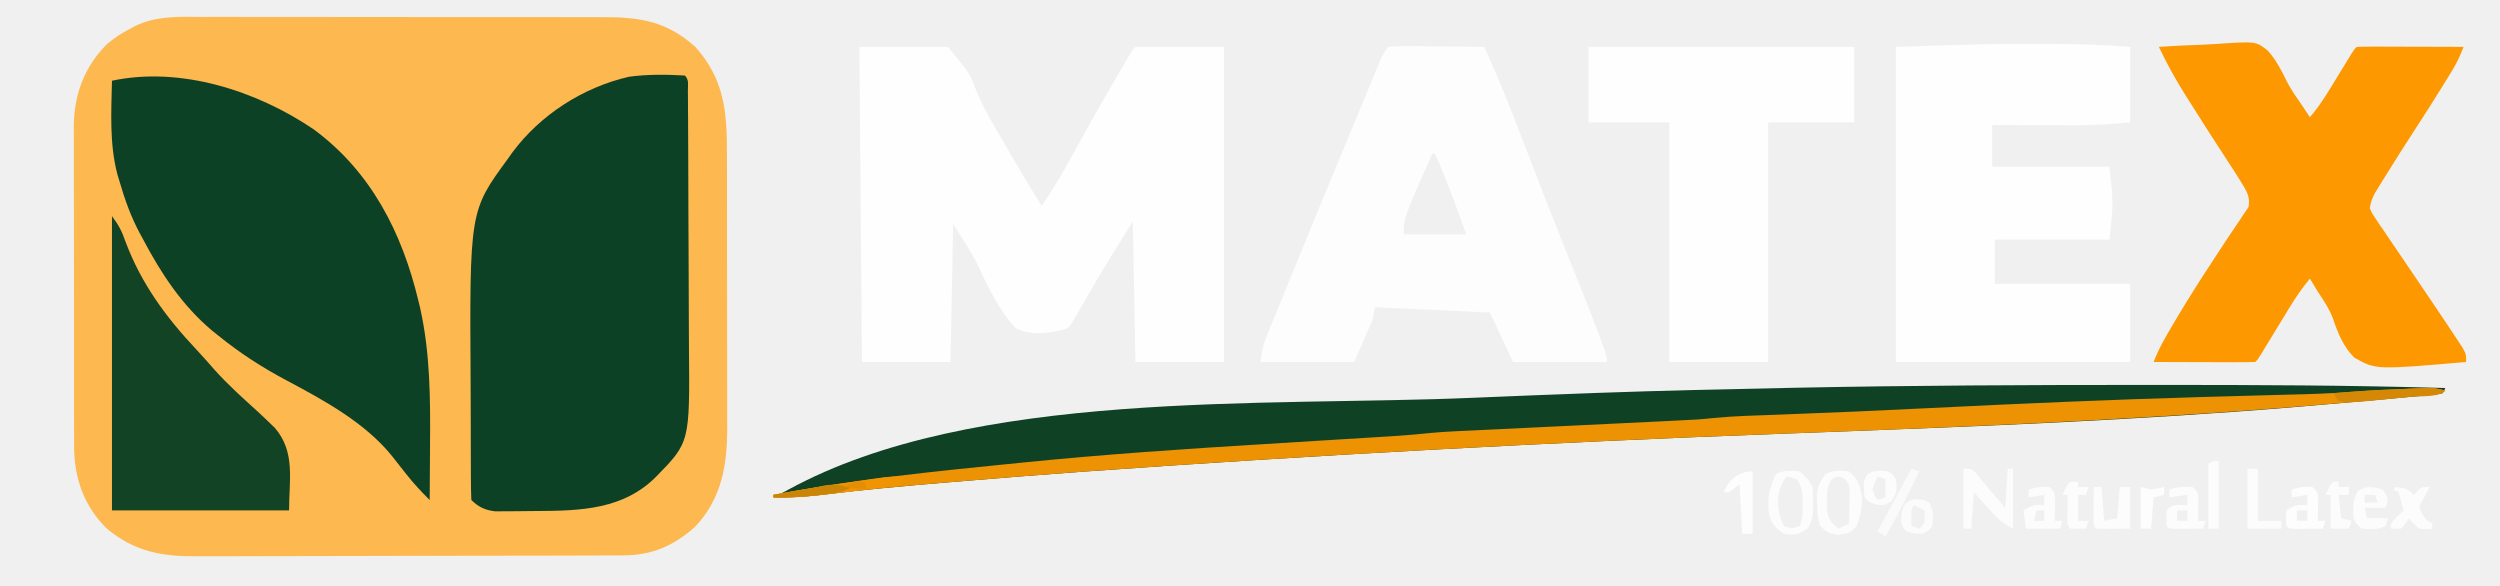
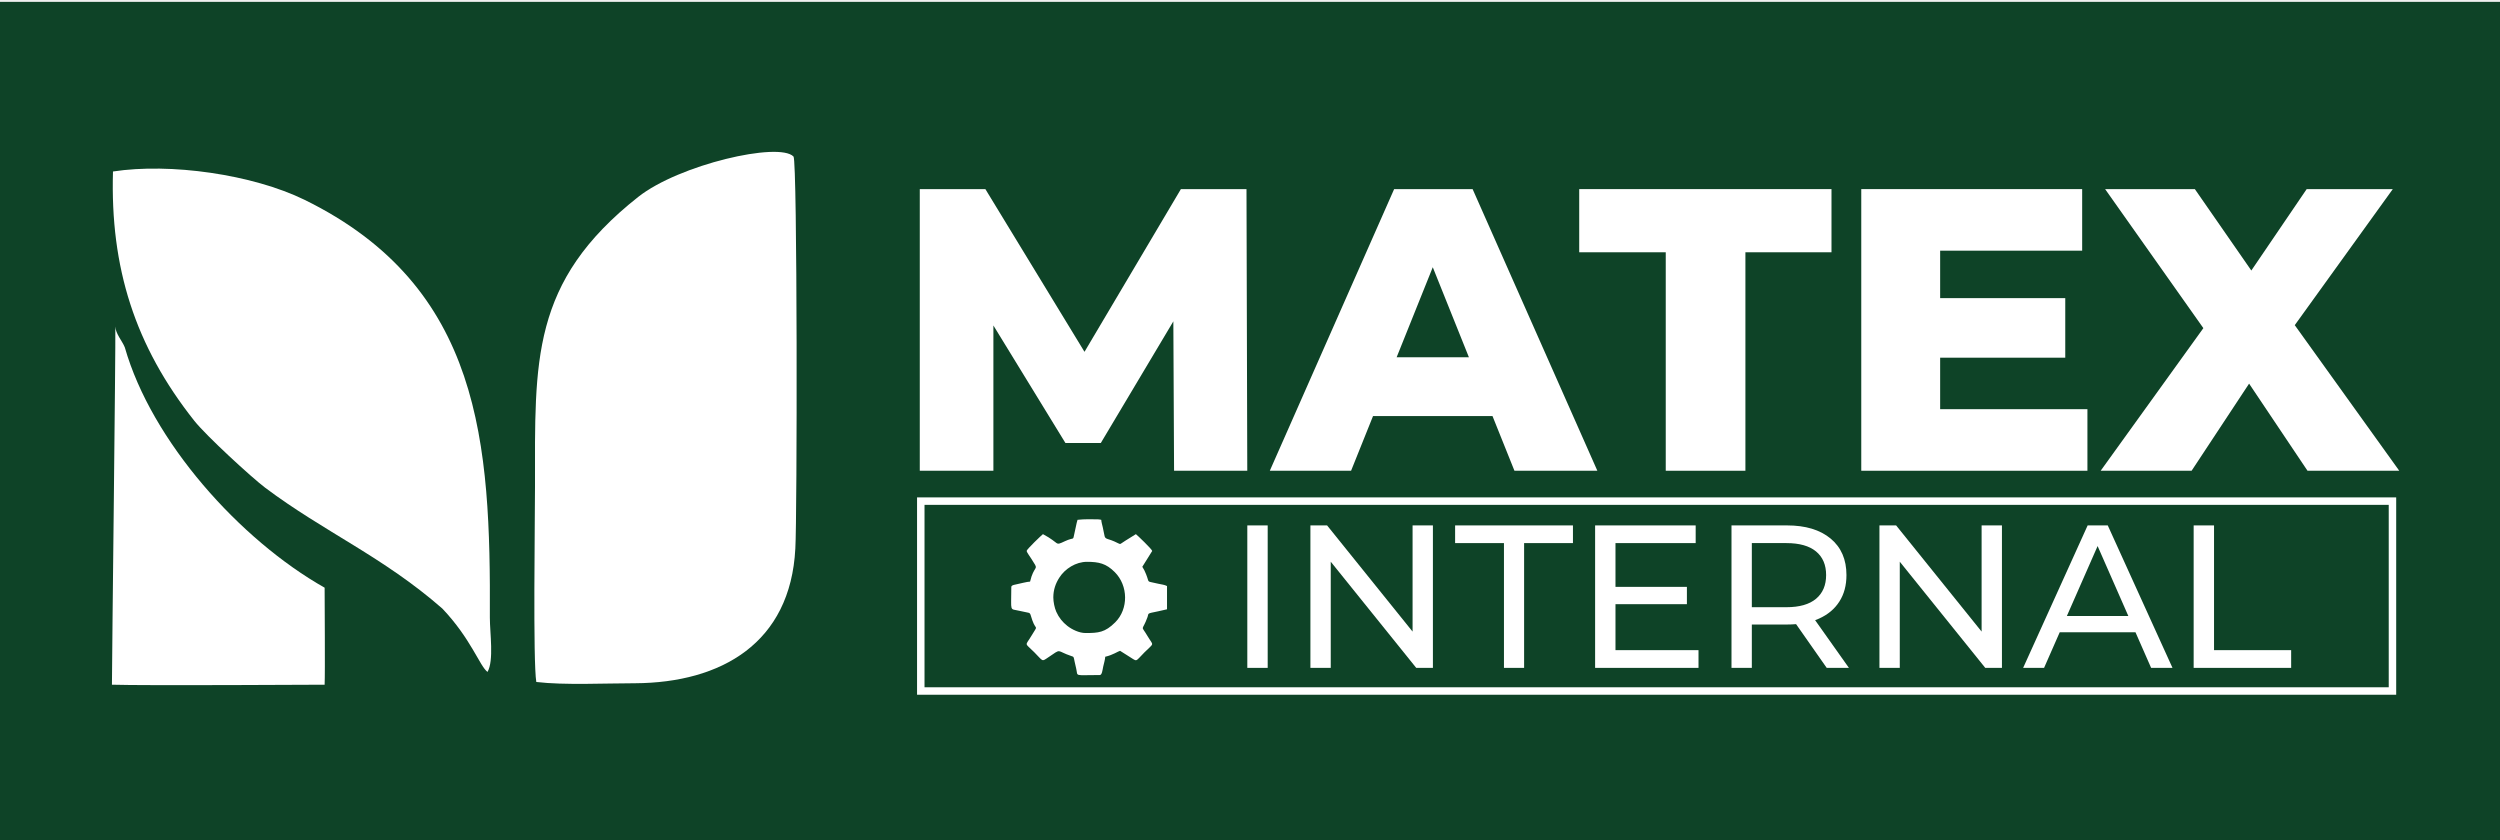
- <svg xmlns="http://www.w3.org/2000/svg" version="1.1" width="960" height="225">
-   <path d="M78.16,6.5c1.83-.01,3.66-.01,5.49-.02c4.94-.01,9.88,0,14.83,.02c5.18,.01,10.37,0,15.56,0c8.7,0,17.41,.01,26.12,.03c10.05,.03,20.1,.03,30.15,.02c9.69-.01,19.38,0,29.07,.01c4.11,.01,8.23,.01,12.34,0c4.85,0,9.7,.01,14.55,.03c1.77,0,3.55,0,5.32,0C245.8,6.55,255.99,8.16,267,18c11.01,12.31,12.15,24.57,12.15,40.47c0,1.23,0,2.46,.01,3.73c0,3.35,.01,6.71,.01,10.06c0,2.11,0,4.21,0,6.31c.01,7.35,.02,14.71,.02,22.06c-.01,6.83,.01,13.65,.02,20.48c.01,5.88,.02,11.77,.02,17.65c0,3.5,0,7.01,.01,10.51c.01,3.92,.01,7.83,0,11.74c.01,1.15,.01,2.29,.02,3.46c-.06,14.32-2.14,26.84-12.17,37.64c-8.25,7.46-16.81,11.2-27.95,11.16c-.76,.01-1.52,.01-2.31,.02c-2.53,.01-5.07,.02-7.6,.02c-1.82,0-3.65,.01-5.47,.02c-4.95,.02-9.89,.03-14.84,.04c-3.09,0-6.18,.01-9.27,.01c-10.81,.03-21.61,.04-32.41,.05c-10.05,0-20.1,.03-30.15,.07c-8.65,.04-17.29,.05-25.94,.05c-5.15,0-10.31,.01-15.46,.04c-4.86,.03-9.71,.03-14.56,.01c-1.78,0-3.55,.01-5.32,.02c-13.43,.12-24.17-1.74-34.85-10.68c-8.7-8.6-12.39-19.15-12.51-31.19c0-1.29,.01-2.58,.02-3.91c-.01-1.4-.02-2.8-.03-4.21c-.02-3.77-.02-7.55-.01-11.33c0-3.16,0-6.33-.01-9.49c-.02-7.48-.01-14.95,0-22.43c.02-7.68,0-15.36-.03-23.05c-.02-6.62-.03-13.24-.02-19.87c0-3.94,0-7.88-.02-11.83c-.02-3.71-.01-7.42,.01-11.13c.01-2-.01-3.99-.03-5.98C28.46,36.31,32.32,25.78,41,17c2.84-2.37,5.71-4.31,9-6c.6-.33,1.2-.66,1.81-.99C60.29,5.95,69,6.44,78.16,6.5Z" fill="#FDB84F" />
-   <path d="M330,18c11.33,0,22.67,0,34,0c8.57,10.46,8.57,10.46,10.34,15.43c2.78,7.16,6.54,13.54,10.47,20.13c1.26,2.19,2.52,4.37,3.78,6.56C392.27,66.49,396.06,72.78,400,79c4.84-6.93,8.95-14.15,13-21.56c1.31-2.39,2.63-4.77,3.95-7.15c.33-.61,.66-1.21,1-1.83c3.56-6.41,7.23-12.75,10.93-19.08c.6-1.04,1.2-2.07,1.82-3.13c4.17-7.12,4.17-7.12,5.3-8.25c11.33,0,22.67,0,34,0c0,40.33,0,80.67,0,121c-11.33,0-22.67,0-34,0c-.33-18-.67-36-1-54c-5.99,9.58-11.93,19.15-17.56,28.94c-1.21,2.09-2.42,4.18-3.63,6.27c-.52,.9-1.04,1.8-1.57,2.73c-1.74,2.89-1.74,2.89-3.92,3.63c-6.27,1.56-12.37,2.36-18.32-.57c-6.66-7.12-10.82-16.35-14.96-25.09c-2.7-5.18-5.91-9.99-9.04-14.91c-.33,17.67-.67,35.33-1,53c-11.33,0-22.67,0-34,0c-.33-40.33-.67-80.67-1-121Z" fill="#FEFEFE" />
-   <path d="M263,29c1.66,1.66,1.14,3.63,1.15,5.92c.01,1.06,.02,2.13,.03,3.22c0,1.18,.01,2.36,.01,3.58c.01,.61,.01,.61,.03,3.74c.02,4.11,.04,8.22,.05,12.33c.01,1.42,.01,2.83,.02,4.25c.02,5.91,.04,11.82,.05,17.72c.02,8.45,.05,16.89,.11,25.33c.04,5.94,.06,11.89,.06,17.83c0,3.55,.02,7.09,.05,10.63c.32,36.27,.32,36.27-12.56,49.45c-12.53,12.61-28.77,13.14-45.65,13.23c-.69,.01-1.37,.01-2.07,.01c-2.11,.01-4.21,.04-6.31,.07c-1.35,.01-2.7,.01-4.05,.02c-1.21,.01-2.42,.02-3.67,.03c-3.84-.42-6.5-1.61-9.25-4.36c-.11-2.39-.16-4.76-.16-7.15c-.01-.75-.01-1.5-.02-2.28c-.01-2.5-.02-5-.02-7.51c-.01-.86-.01-1.72-.01-2.61c-.02-4.59-.03-9.17-.03-13.76c0-3.75-.02-7.5-.04-11.25c-.4-66.4-.4-66.4,14.28-86.44c.28-.4,.28-.4,1.73-2.43C207.46,44.04,224,33.48,241.59,29.46c7.09-.96,14.28-.86,21.41-.46Z" fill="#0D4125" />
-   <path d="M120.47,49.68c22.07,16.27,33.98,39.79,40.22,65.95c.2,.82,.4,1.65,.61,2.5c3.9,17.31,3.98,34.97,3.83,52.62c-.02,2.08-.02,4.15-.03,6.23c-.02,5.01-.06,10.01-.1,15.02c-3.2-3.17-6.17-6.33-8.94-9.87c-.34-.44-.34-.44-2.1-2.65c-1.15-1.46-2.31-2.93-3.46-4.4c-10.38-12.83-26.13-21.39-40.5-29.02c-9.31-4.96-17.8-10.42-26-17.06c-.91-.72-1.81-1.45-2.75-2.2C69.9,117.2,61.88,105.04,55,92c-.48-.88-.96-1.77-1.46-2.68C50.26,83.11,47.95,76.74,46,70c-.3-.99-.6-1.98-.91-3C42,55.21,42.72,43.1,43,31c26.39-5.64,55.74,3.93,77.47,18.68Z" fill="#0D4125" />
-   <path d="M822.48,147.81c2.38,0,4.76,0,7.14,0c36.47-.01,72.92,.12,109.38,1.19c-.33,.66-.66,1.32-1,2c-1.75,.4-1.75,.4-4.07,.62c-.88,.09-1.76,.18-2.67,.27c-.97,.08-1.95,.17-2.95,.26c-1.01,.1-2.03,.19-3.08,.29c-3.41,.32-6.82,.63-10.23,.94c-1.19,.1-2.39,.21-3.62,.32c-8.79,.8-17.58,1.56-26.38,2.3c-.54,.05-.54,.05-3.3,.28c-60.36,5.04-121.01,7.42-181.53,9.68c-.5,.02-.5,.02-3.06,.12c-4.1,.15-8.19,.3-12.29,.45c-89.44,3.31-178.89,8.16-269.44,14.63c-17.81,1.3-34.35,2.63-50.88,4.03c-.72,.06-1.45,.12-2.2,.18c-15.86,1.34-31.71,2.79-47.51,4.71c-5.98,.7-11.77,1.05-17.79,.92c.62-.31,1.24-.62,1.89-.93c1.33-.68,2.65-1.38,3.95-2.11c70.88-38.68,182.76-31.77,262.48-35.2c15.7-.66,30.19-1.24,44.68-1.76c1.23-.04,2.47-.09,3.74-.14c24.52-.87,49.04-1.43,73.57-1.92c1.11-.02,2.22-.05,3.36-.07c43.94-.87,87.87-1.06,131.81-1.06Z" fill="#0F4124" />
-   <path d="M779.31,16.87c2.75,.01,5.5,0,8.24-.01c10.21,0,20.28,.33,30.45,1.14c0,9.67,0,19.33,0,29c-7.12,.65-14.12,1.14-21.26,1.1c-.92,0-1.84-.01-2.78-.01c-2.88,0-5.76-.01-8.65-.03c-1.97,0-3.94-.01-5.92-.01c-4.79-.01-9.59-.03-14.39-.05c0,5.33,0,10.67,0,16c15,0,30,0,45,0c1.14,10.24,1.14,10.24,1.13,14c0,.37,0,.37,0,2.25c-.19,3.93-.7,7.84-1.13,11.75c-14.67,0-29.33,0-44,0c0,5.67,0,11.33,0,17c17.33,0,34.67,0,52,0c0,10,0,20,0,30c-30,0-60,0-90,0c0-40.33,0-80.67,0-121c36.15-1.17,36.15-1.17,51.31-1.13Z" fill="#FEFEFE" />
-   <path d="M533,18c2.84-.27,5.45-.35,8.29-.29c.82,0,1.64,.01,2.48,.01c2.62,.02,5.24,.05,7.86,.09c1.77,.02,3.54,.03,5.32,.04c4.35,.04,8.7,.09,13.05,.15c5.38,11.89,10.18,23.97,14.85,36.15c2.08,5.42,4.17,10.84,6.26,16.25c.42,1.08,.84,2.16,1.26,3.27c3.72,9.6,7.53,19.16,11.38,28.71c3.63,9.02,7.25,18.05,10.63,27.18c.14,.38,.14,.38,.85,2.29C617,136.74,617,136.74,617,139c-12,0-24,0-36,0c-2.33-5-4.67-10-7-15c-.66-1.32-1.32-2.64-2-4c-7.33-.33-7.33-.33-44-2c-.33,1.65-.66,3.3-1,5c-2.33,5.33-4.67,10.67-7,16c-12,0-24,0-36,0c1.13-6.75,1.13-6.75,2.59-10.34c.32-.81,.65-1.62,.99-2.46c.35-.87,.71-1.73,1.08-2.63c.37-.92,.74-1.84,1.13-2.79c1.23-3.04,2.47-6.06,3.71-9.09c.86-2.12,1.72-4.23,2.58-6.34c7.3-17.92,14.69-35.8,22.13-53.66c2.01-4.82,4.01-9.64,6-14.47c.47-1.13,.94-2.27,1.42-3.44c.84-2.02,1.67-4.05,2.51-6.07c.35-.86,.71-1.72,1.07-2.61c.15-.36,.15-.36,.91-2.21C531,21,531,21,533,18Zm17,41c-11,24.82-11,24.82-11,31c8,0,16,0,24,0c-3.63-10.54-7.45-20.82-12-31c-.33,0-.66,0-1,0Z" fill="#FDFDFD" />
-   <path d="M829,18c5.51-.37,11.02-.64,16.54-.82c1.87-.08,3.75-.18,5.62-.31c15.09-1.03,15.09-1.03,19.64,2.54c3.11,3.5,5.23,7.42,7.22,11.64c1.59,3.16,3.59,5.98,5.61,8.89c.56,.84,.56,.84,3.37,5.06c4.19-4.84,7.36-10.3,10.69-15.75c1.17-1.91,2.34-3.82,3.51-5.73c.26-.43,.26-.43,1.56-2.56C904,19,904,19,905,18c3.03-.09,6.04-.12,9.07-.1c.91,0,1.81,.01,2.75,.01c2.91,0,5.83,.01,8.74,.03c1.97,0,3.94,.01,5.91,.01c4.85,.01,9.69,.03,14.53,.05c-1.19,3.12-2.47,5.98-4.21,8.83c-.44,.71-.87,1.41-1.32,2.14c-.46,.76-.93,1.51-1.41,2.28c-.48,.79-.97,1.58-1.47,2.4c-3.3,5.33-6.67,10.6-10.09,15.85c-3.95,6.06-7.83,12.16-11.62,18.31c-.48,.76-.95,1.52-1.44,2.3c-.44,.71-.87,1.43-1.32,2.16c-.2,.31-.2,.31-1.17,1.89c-1.05,2.03-1.64,3.57-1.95,5.84c.88,1.98,.88,1.98,2.31,4.09c.54,.79,1.07,1.59,1.61,2.41c.3,.42,.3,.42,1.79,2.59c.3,.44,.3,.44,1.82,2.7c1.94,2.87,3.89,5.73,5.85,8.59c1.27,1.88,2.55,3.77,3.83,5.66c1.86,2.76,3.73,5.52,5.6,8.28c3.56,5.26,7.12,10.53,10.6,15.84c.71,1.07,1.41,2.14,2.14,3.24C947,136,947,136,947,139c-34.66,3-34.66,3-42.94-1.66c-4.2-4.22-6.26-9.29-8.15-14.86c-1.37-3.73-3.47-6.87-5.66-10.17c-1.08-1.77-2.17-3.54-3.25-5.31c-2.95,3.55-5.46,7.2-7.86,11.14c-.34,.57-.69,1.14-1.05,1.72c-1.09,1.8-2.19,3.59-3.28,5.39c-1.1,1.81-2.2,3.62-3.31,5.43c-1,1.63-1.99,3.27-2.98,4.9C867,138,867,138,866,139c-2.88,.09-5.74,.12-8.63,.1c-.43,0-.43,0-2.62-.01c-2.77,0-5.54-.01-8.31-.03c-1.88,0-3.75-.01-5.63-.01c-4.6-.01-9.21-.03-13.81-.05c2.02-5.31,4.79-10,7.69-14.87c.57-.97,1.13-1.93,1.72-2.91c4.32-7.23,8.84-14.31,13.47-21.34c.63-.97,1.26-1.94,1.91-2.94c2.58-3.95,5.17-7.89,7.85-11.77c.68-1.03,1.35-2.05,2.05-3.11c.56-.81,1.12-1.62,1.7-2.46c1-4.24-1.2-7.03-3.39-10.6c-.37-.61-.74-1.22-1.13-1.85c-1.2-1.9-2.44-3.78-3.68-5.65c-4.76-7.27-9.44-14.58-14.06-21.94c-.64-.99-1.27-1.99-1.91-3.01C835.44,30.53,832.04,24.43,829,18Z" fill="#FD9800" />
-   <path d="M610,18c34,0,68,0,102,0c0,9.67,0,19.33,0,29c-11,0-22,0-33,0c0,30.67,0,61.33,0,92c-12.67,0-25.33,0-38,0c0-30.67,0-61.33,0-92c-10.33,0-20.67,0-31,0c0-9.67,0-19.33,0-29Z" fill="#FEFEFE" />
-   <path d="M43,83c2.67,3.57,3.81,5.84,5.25,9.94c6.01,15.99,15.47,28.86,27.07,41.19c2.41,2.58,4.74,5.21,7.06,7.87c5.03,5.62,10.6,10.61,16.18,15.68c1.86,1.7,3.69,3.43,5.5,5.2c.49,.47,.97,.94,1.48,1.42c7.99,9.26,5.46,20.09,5.46,31.7c-22.67,0-45.33,0-68,0c0-37.67,0-75.33,0-113Z" fill="#124324" />
-   <path d="M939,150c-1.51,1.51-2.96,1.3-5.07,1.51c-.88,.09-1.76,.17-2.67,.26c-.97,.1-1.95,.19-2.95,.28c-1.01,.1-2.03,.2-3.08,.3c-3.41,.33-6.82,.65-10.23,.96c-1.19,.11-2.39,.22-3.62,.34c-70.23,6.49-140.74,9.68-211.21,12.31c-.5,.02-.5,.02-3.06,.12c-4.1,.15-8.19,.3-12.29,.45c-89.44,3.31-178.89,8.16-269.44,14.63c-17.81,1.3-34.35,2.63-50.88,4.03c-.72,.06-1.45,.12-2.2,.18c-15.86,1.34-31.71,2.79-47.51,4.71c-5.98,.7-11.77,1.05-17.79,.92c0-.33,0-.66,0-1c22.39-4.22,44.92-7.09,67.56-9.5c.89-.1,1.79-.19,2.71-.29c5.97-.64,11.94-1.24,17.91-1.83c2.73-.27,5.45-.54,8.18-.82c30.62-3.09,61.28-5.15,92-7.02c9.88-.6,19.75-1.22,29.63-1.84c3.4-.21,6.8-.41,10.21-.62c2.08-.13,4.17-.26,6.25-.39c.92-.05,1.85-.11,2.8-.17c5.19-.32,10.35-.76,15.52-1.3c2.77-.27,5.54-.44,8.33-.58c1.09-.05,2.19-.1,3.31-.16c1.16-.05,2.31-.11,3.5-.16c1.24-.06,2.47-.12,3.74-.18c2.63-.13,5.26-.26,7.89-.38c4.12-.2,8.23-.4,12.34-.6c5.48-.26,10.97-.53,16.45-.79c9.43-.45,18.86-.91,28.3-1.37c2.42-.12,4.85-.24,7.27-.35c11.63-.57,11.63-.57,17.29-1.15c8.13-.79,16.3-.96,24.46-1.26c19.45-.71,38.9-1.58,58.34-2.54c34.68-1.72,69.36-3.24,104.06-4.23c.78-.02,1.56-.05,2.36-.07c7.76-.22,15.53-.44,23.29-.64c2.89-.08,5.78-.16,8.68-.24c1.97-.05,3.95-.1,5.93-.15c6.98-.2,13.92-.57,20.88-1.14c5.45-.44,10.91-.64,16.37-.85c1.15-.06,2.3-.11,3.48-.16c1.1-.05,2.2-.09,3.34-.13c.98-.04,1.97-.09,2.99-.13c2.41,.04,4.34,.34,6.63,1.04Z" fill="#ED9202" />
-   <path d="M754,180c3,0,3,0,4.61,1.5c.56,.68,1.12,1.36,1.7,2.06c.61,.73,1.21,1.45,1.84,2.19c.61,.75,1.22,1.49,1.85,2.25c1.14,1.34,2.29,2.67,3.44,4c.84,.99,1.69,1.98,2.56,3c.33-5,.67-10,1-15c.66,0,1.32,0,2,0c0,7.67,0,15.33,0,23c-4.23-2.12-6.69-4.66-9.75-8.12c-.51-.57-1.01-1.13-1.54-1.71c-1.24-1.39-2.48-2.78-3.71-4.17c-.33,4.67-.67,9.33-1,14c-.99,0-1.98,0-3,0c0-7.67,0-15.33,0-23Z" fill="#FCFCFC" />
-   <path d="M710,181c3.24,2.73,3.93,4.69,4.88,8.81c.34,4.47-.38,7.97-1.88,12.19c-2.3,2.63-3.53,2.94-7,3.38c-3.32-.42-4.65-1.03-7-3.38c-1.05-3.16-1.2-5.56-1.25-8.87c-.01-.52-.01-.52-.08-3.12c.37-3.42,1.3-5.26,3.33-8.01c3.13-1.56,5.56-1.36,9-1Zm-6.6,3.1c-2.03,2.76-1.83,4.94-1.84,8.34c-.02,1.13-.04,2.26-.06,3.43c.59,3.68,1.65,4.83,4.5,7.13c1.32-.66,2.64-1.32,4-2c.08-2.44,.14-4.87,.19-7.31c.02-.69,.05-1.38,.07-2.09c.08-5.12,.08-5.12-1.65-7.58c-2.2-1.39-3.06-1.4-5.21,.08Z" fill="#FCFCFC" />
-   <path d="M691,181c2.36,1.87,3.66,3.32,5,6c.12,1.96,.18,3.92,.19,5.88c.01,1.04,.03,2.09,.04,3.17c-.23,2.94-.59,4.53-2.23,6.95c-3.52,2.35-4.86,2.58-9,2c-3.07-2.05-4.63-3.68-5.64-7.28c-.86-6.04-.04-10.26,2.64-15.72c3.09-1.55,5.59-1.29,9-1Zm-5,2c-3.16,4.21-3.58,7.89-3,13c.81,3.44,.81,3.44,2,6c3,1,3,1,6,0c1.35-2.7,1.17-4.87,1.19-7.87c0-.53,0-.53,.04-3.18c-.23-2.91-.61-4.55-2.23-6.95c-2.12-.75-2.12-.75-4-1Z" fill="#FCFCFC" />
-   <path d="M842,187c2,2,2,2,2.2,4.6c-.03,1-.05,2-.07,3.03c-.02,1-.04,2-.06,3.03c-.01,.39-.01,.39-.07,2.34c.99,0,1.98,0,3,0c-.33,.99-.66,1.98-1,3c-2.15,.03-4.29,.05-6.44,.06c-1.19,.01-2.39,.03-3.62,.04C833,203,833,203,832,202c-.19-2.94-.19-2.94,0-6c2-2,2-2,5.13-2.12c.94,.04,1.89,.08,2.87,.12c0-1.32,0-2.64,0-4c-2.31,.33-4.62,.66-7,1c0-.99,0-1.98,0-3c3.24-1.08,5.6-1.22,9-1Zm-6,9c0,1.32,0,2.64,0,4c1.32,0,2.64,0,4,0c0-1.32,0-2.64,0-4c-1.32,0-2.64,0-4,0Z" fill="#FCFCFC" />
-   <path d="M787,187c2,2,2,2,2.2,4.6c-.03,1-.05,2-.07,3.03c-.02,1-.04,2-.06,3.03c-.01,.39-.01,.39-.07,2.34c.99,0,1.98,0,3,0c-.33,.99-.66,1.98-1,3c-4.33,0-8.67,0-13,0c-.33-2.31-.66-4.62-1-7c3.23-2.15,4.28-2.2,8-2c0-1.32,0-2.64,0-4c-1.98,.33-3.96,.66-6,1c0-.99,0-1.98,0-3c2.97-.99,4.91-1.24,8-1Zm-5,9c-.33,1.32-.66,2.64-1,4c1.32,0,2.64,0,4,0c0-1.32,0-2.64,0-4c-.99,0-1.98,0-3,0Z" fill="#FCFCFC" />
-   <path d="M888,187c2,2,2,2,2.2,4.6c-.03,1-.05,2-.07,3.03c-.02,1-.04,2-.06,3.03c-.01,.39-.01,.39-.07,2.34c.99,0,1.98,0,3,0c-.33,.99-.66,1.98-1,3c-2.15,.03-4.29,.05-6.44,.06c-1.19,.01-2.39,.03-3.62,.04C879,203,879,203,878,202c-.25-2.94-.25-2.94,0-6c3.23-2.15,4.28-2.2,8-2c0-1.32,0-2.64,0-4c-1.98,.33-3.96,.66-6,1c0-.99,0-1.98,0-3c2.97-.99,4.91-1.24,8-1Zm-6,9c0,1.32,0,2.64,0,4c1.32,0,2.64,0,4,0c0-1.32,0-2.64,0-4c-1.32,0-2.64,0-4,0Z" fill="#FDFDFD" />
-   <path d="M804,187c.99,0,1.98,0,3,0c.33,4.33,.67,8.67,1,13c1.65-.33,3.3-.66,5-1c.17-2,.17-2,1-12c1.32,0,2.64,0,4,0c0,5.33,0,10.67,0,16c-10.06,.1-10.06,.1-13,0c-1-1-1-1-1.1-4.38c.01-1.39,.02-2.79,.04-4.18c0-.71,.01-1.42,.01-2.16c.01-1.76,.03-3.52,.05-5.28Z" fill="#FCFCFC" />
-   <path d="M915,188c2,3,2,3,1.63,5.19c-.21,.6-.42,1.19-.63,1.81c-2.64,0-5.28,0-8,0c.33,1.32,.66,2.64,1,4c2.64,0,5.28,0,8,0c-.33,.99-.66,1.98-1,3c-3.05,1.52-5.64,1.24-9,1c-2.16-1.58-2.9-2.49-3.43-5.12c-.01-3.79,.02-6.2,1.99-9.5c3.5-1.98,5.64-1.43,9.44-.38Zm-7,2c0,.99,0,1.98,0,3c1.65,0,3.3,0,5,0c-.33-.99-.66-1.98-1-3c-1.32,0-2.64,0-4,0Z" fill="#FCFCFC" />
-   <path d="M863,180c1.32,0,2.64,0,4,0c0,6.67,0,13.33,0,20c2.97,0,5.94,0,9,0c0,.99,0,1.98,0,3c-4.33,0-8.67,0-13,0c0-7.67,0-15.33,0-23Z" fill="#FCFCFC" />
-   <path d="M920,187c3.26,.42,4.63,.63,7,3c.22-.25,.22-.25,1.31-1.5C930,187,930,187,933,187c-1.03,2.06-2.02,4.02-3.31,5.94c-.69,2.06-.69,2.06,.56,4.75C932,200,932,200,934,201c0,.66,0,1.32,0,2c-2.25,.25-2.25,.25-5,0c-2.31-2-2.31-2-4-4c-.41,.66-.82,1.32-1.25,2c-.58,.66-1.15,1.32-1.75,2c-1.32,0-2.64,0-4,0c0-2,0-2,2.5-4.62c.83-.79,1.65-1.57,2.5-2.38c-.6-2.35-1.27-4.69-2-7c-.66-.33-1.32-.66-2-1c.33-.33,.66-.66,1-1Z" fill="#FCFCFC" />
-   <path d="M673,181c0,8,0,16,0,24c-1.32,0-2.64,0-4,0c-.17-3.17-.17-3.17-1-19c-1.32,.99-2.64,1.98-4,3c-.66,0-1.32,0-2,0c1.76-4.92,5.78-8,11-8Z" fill="#FDFDFD" />
-   <path d="M347,183c-.33,.99-.66,1.98-1,3c-8.9,1.43-17.79,2.63-26.75,3.63c-1.15,.13-2.31,.26-3.5,.4c-6.29,.7-12.41,1.12-18.75,.97c0-.33,0-.66,0-1c10.55-1.99,21.13-3.66,31.75-5.19c1.23-.18,2.45-.36,3.71-.54c1.17-.16,2.33-.33,3.52-.5c1.04-.15,2.08-.3,3.15-.45c2.66-.3,5.2-.38,7.87-.32Z" fill="#F19401" />
-   <path d="M852,177c0,8.67,0,17.33,0,26c-1.32,0-2.64,0-4,0c0-8.33,0-16.67,0-25c2-1,2-1,4-1Z" fill="#FCFCFC" />
-   <path d="M795,185c.99,0,1.98,0,3,0c0,.66,0,1.32,0,2c1.32,0,2.64,0,4,0c-.33,.99-.66,1.98-1,3c-.99,0-1.98,0-3,0c0,3.3,0,6.6,0,10c1.32,0,2.64,0,4,0c-.33,.99-.66,1.98-1,3c-2,.04-4,.04-6,0c-1-1-1-1-1.1-3.72c.01-1.1,.03-2.21,.04-3.34c.01-1.11,.02-2.21,.02-3.35c.02-.85,.03-1.71,.04-2.59c-.66,0-1.32,0-2,0c1.88-3.87,1.88-3.87,3-5Z" fill="#FCFCFC" />
-   <path d="M725,181c1.88,1.13,1.88,1.13,3,3c.54,3.65,.44,5.34-1.62,8.44C724,194,724,194,720.88,193.88C718,193,718,193,716,191c-.55-6.05-.55-6.05,1.13-8.94c2.76-1.56,4.75-1.45,7.87-1.06Zm-4,2c-1.12,2.25-1.12,2.25-2,5c.88,2.31,.88,2.31,2,4c.99-.33,1.98-.66,3-1c0-2.31,0-4.62,0-7c-.99-.33-1.98-.66-3-1Z" fill="#FCFCFC" />
-   <path d="M939,150c-2.71,2.71-9.65,2-13.34,2.36c-2.06,.2-4.11,.41-6.17,.62c-17.48,1.77-17.48,1.77-21.49,1.02c-.66-.99-1.32-1.98-2-3c8.84-.84,17.69-1.25,26.56-1.62c1.16-.06,2.31-.11,3.5-.16c1.1-.05,2.19-.09,3.32-.13c.49-.02,.49-.02,2.99-.13c2.41,.04,4.34,.34,6.63,1.04Z" fill="#D58805" />
-   <path d="M735.94,191.69c3.06,.31,3.06,.31,4.94,1.37c1.78,3.08,1.55,5.47,1.12,8.94c-1.62,2-1.62,2-4,3c-3.12-.06-3.12-.06-6-1c-1.44-1.69-1.44-1.69-2-4c.38-4.8,.64-7.75,5.94-8.31ZM735,194c-1,1-1,1-1.06,4.56c.02,1.14,.04,2.27,.06,3.44c.99,.33,1.98,.66,3,1c2-2,2-2,2.13-4.62c-.05-.79-.09-1.57-.13-2.38c-1.32-.66-2.64-1.32-4-2Z" fill="#FBFBFB" />
-   <path d="M896,185c.66,0,1.32,0,2,0c0,.66,0,1.32,0,2c1.32,0,2.64,0,4,0c0,.99,0,1.98,0,3c-1.32,0-2.64,0-4,0c.33,2.97,.66,5.94,1,9c1.32,.33,2.64,.66,4,1c-.33,.99-.66,1.98-1,3c-2.31,0-4.62,0-7,0c0-4.33,0-8.67,0-13c-.66,0-1.32,0-2,0c1.88-3.87,1.88-3.87,3-5Z" fill="#FCFCFC" />
-   <path d="M734,180c.99,.33,1.98,.66,3,1c-8.57,17.34-8.57,17.34-13,25c-.99-.66-1.98-1.32-3-2c4.33-8,8.67-16,13-24Z" fill="#FAFAFA" />
-   <path d="M822,187c1.32,.33,2.64,.66,4,1c2.75-.44,2.75-.44,5-1c0,.99,0,1.98,0,3c-1.32,.33-2.64,.66-4,1c-.33,4-.67,8-1,12c-1.32,0-2.64,0-4,0c0-5.33,0-10.67,0-16Z" fill="#FDFDFD" />
-   <path d="M327,187c-3.79,2.37-7.84,2.66-12.19,3.13c-.38,.04-.38,.04-2.29,.25c-5.2,.56-10.29,.81-15.52,.62c0-.33,0-.66,0-1c1.17-.2,2.34-.41,3.54-.62c1.55-.27,3.1-.55,4.65-.82c.77-.13,1.54-.27,2.33-.41c.75-.13,1.5-.26,2.27-.4c.73-.12,1.47-.25,2.22-.38c1.6-.3,3.19-.64,4.77-.99c3.55-.6,6.68,.08,10.22,.62Z" fill="#CA8406" />
-   <path d="M332,185c.33,.99,.66,1.98,1,3c-2.97-.33-5.94-.66-9-1c3.23-2.15,4.28-2.2,8-2Z" fill="#E68E03" />
+ <svg xmlns="http://www.w3.org/2000/svg" xml:space="preserve" width="670px" height="225px" version="1.1" style="shape-rendering:geometricPrecision; text-rendering:geometricPrecision; image-rendering:optimizeQuality; fill-rule:evenodd; clip-rule:evenodd" viewBox="0 0 670 225">
+   <defs>
+     <style type="text/css">
+    
+     .str0 {stroke:white;stroke-width:2;stroke-miterlimit:2.613}
+     .fil0 {fill:none}
+     .fil1 {fill:#0E4327}
+     .fil2 {fill:white}
+     .fil3 {fill:white;fill-rule:nonzero}
+    
+   </style>
+   </defs>
+   <g id="Layer_x0020_1">
+     <rect class="fil0" y="0.5" width="670" height="225" />
+     <rect class="fil1" y="0.5" width="670" height="225" />
+     <path class="fil2" d="M87 157.5c-22.72,-12.84 -46.38,-39.27 -53.55,-64.4 -0.7,-1.76 -2.45,-3.6 -2.54,-5.59 0.09,6.99 -0.86,85.06 -0.91,95.99 8.51,0.28 55,0 57,0 0.15,-3.2 0,-22 0,-26z" />
+     <path class="fil2" d="M52.08 112.78c3.17,4 15.34,15.18 19,17.94 15.75,11.82 31.55,18.46 47.47,32.38 7.67,8.07 9.99,15.39 12.1,16.98 1.76,-3.04 0.63,-10.43 0.63,-14.57 0.22,-46.62 -2.11,-88.62 -49.66,-111.96 -13.99,-6.83 -36.01,-9.94 -51.34,-7.59 -0.76,25.75 5.87,46.72 21.8,66.82z" />
+     <path class="fil2" d="M143.38 130.52c0,8.62 -0.56,46.87 0.35,52.25 7.46,0.9 18.71,0.34 26.52,0.34 23.02,-0.15 41.6,-10.72 42.9,-36.1 0.5,-8.14 0.57,-104.02 -0.49,-105.06 -3.87,-4 -30.62,2.13 -41.64,10.84 -28.86,22.8 -27.64,43.96 -27.64,77.73z" />
+     <polygon class="fil3" points="246.5,126.16 246.5,50.68 264.08,50.68 295.35,102.01 286.07,102.01 316.48,50.68 334.06,50.68 334.27,126.16 314.65,126.16 314.43,80.55 317.78,80.55 295.02,118.72 285.53,118.72 262.14,80.55 266.23,80.55 266.23,126.16 " />
+     <path id="_1" class="fil3" d="M340.31 126.16l33.32 -75.48 21.03 0 33.43 75.48 -22.22 0 -26.09 -65.02 8.41 0 -26.1 65.02 -21.78 0zm18.23 -14.66l5.5 -15.75 36.87 0 5.5 15.75 -47.87 0z" />
+     <polygon id="_2" class="fil3" points="446.42,126.16 446.42,67.61 423.23,67.61 423.23,50.68 490.84,50.68 490.84,67.61 467.77,67.61 467.77,126.16 " />
+     <path id="_3" class="fil3" d="M498.82 126.16l0 -75.48 59.2 0 0 16.5 -38.06 0 0 42.48 39.47 0 0 16.5 -60.61 0zm19.63 -30.3l0 -15.96 35.04 0 0 15.96 -35.04 0z" />
+     <polygon id="_4" class="fil3" points="562.98,126.16 595.98,80.33 595.87,95.54 564.17,50.68 588.22,50.68 608.49,79.9 598.25,80.01 618.19,50.68 641.27,50.68 609.57,94.67 609.57,79.58 643,126.16 618.41,126.16 597.81,95.43 607.63,95.43 587.35,126.16 " />
+     <polygon class="fil3" points="334.28,178.99 334.28,140.81 339.74,140.81 339.74,178.99 " />
+     <polygon id="_1_0" class="fil3" points="351.19,178.99 351.19,140.81 355.66,140.81 380.91,172.17 378.57,172.17 378.57,140.81 384.02,140.81 384.02,178.99 379.55,178.99 354.3,147.63 356.64,147.63 356.64,178.99 " />
+     <polygon id="_2_1" class="fil3" points="403.06,178.99 403.06,145.55 389.97,145.55 389.97,140.81 421.55,140.81 421.55,145.55 408.46,145.55 408.46,178.99 " />
+     <path id="_3_2" class="fil3" d="M427.49 178.99l0 -38.18 26.95 0 0 4.74 -21.49 0 0 28.69 22.25 0 0 4.75 -27.71 0zm4.97 -17.07l0 -4.64 19.63 0 0 4.64 -19.63 0z" />
+     <path id="_4_3" class="fil3" d="M464.04 178.99l0 -38.18 14.89 0c4.94,0 8.83,1.17 11.67,3.52 2.83,2.34 4.25,5.61 4.25,9.79 0,2.76 -0.63,5.13 -1.91,7.11 -1.27,1.99 -3.09,3.5 -5.45,4.56 -2.36,1.05 -5.22,1.58 -8.56,1.58l-11.89 0 2.45 -2.51 0 14.13 -5.45 0zm25.52 0l-9.71 -13.86 5.84 0 9.82 13.86 -5.95 0zm-20.07 -13.58l-2.45 -2.68 11.72 0c3.49,0 6.14,-0.75 7.94,-2.26 1.8,-1.51 2.7,-3.63 2.7,-6.35 0,-2.73 -0.9,-4.84 -2.7,-6.33 -1.8,-1.49 -4.45,-2.24 -7.94,-2.24l-11.72 0 2.45 -2.72 0 22.58z" />
+     <polygon id="_5" class="fil3" points="503.69,178.99 503.69,140.81 508.16,140.81 533.41,172.17 531.07,172.17 531.07,140.81 536.52,140.81 536.52,178.99 532.05,178.99 506.8,147.63 509.14,147.63 509.14,178.99 " />
+     <path id="_6" class="fil3" d="M542.2 178.99l17.29 -38.18 5.39 0 17.35 38.18 -5.73 0 -15.43 -35.13 2.18 0 -15.44 35.13 -5.61 0zm7.36 -9.55l1.47 -4.36 21.49 0 1.58 4.36 -24.54 0z" />
+     <polygon id="_7" class="fil3" points="587.9,178.99 587.9,140.81 593.36,140.81 593.36,174.24 614.03,174.24 614.03,178.99 " />
+     <rect class="fil0 str0" x="246.77" y="134.3" width="394.41" height="50.89" />
+     <path class="fil2" d="M282.29 160.11c0,-2.04 0.62,-3.76 1.6,-5.29 1.53,-2.41 4.44,-4.25 7.41,-4.25 3.2,0 5.14,0.44 7.45,2.75 3.64,3.64 3.71,9.87 0.14,13.45 -2.75,2.75 -4.53,2.88 -7.99,2.88 -1.68,0 -3.63,-0.95 -4.85,-1.91 -1.3,-1.02 -2.28,-2.24 -2.97,-3.79 -0.46,-1.04 -0.79,-2.65 -0.79,-3.84zm6.49 -20.8c-0.07,0.32 -0.17,0.56 -0.23,0.83l-0.61 2.83c-0.48,2.1 0.1,0.84 -2.56,2.08 -2.84,1.33 -1.17,0.59 -5.87,-1.9 -0.29,0.19 -4.38,4.09 -4.38,4.51 0,0.27 1.03,1.73 1.25,2.06 0.27,0.41 0.39,0.66 0.66,1.06 1.34,1.99 0.01,0.84 -0.98,5.09 -0.7,0 -2.99,0.6 -3.97,0.8 -0.4,0.09 -1.06,0.18 -1.06,0.66 0,6.88 -0.55,5.72 2.12,6.36l2.51 0.53c0.57,0.17 0.49,0.56 1.01,2.04 1.04,2.94 1.64,0.93 -0.25,4.14 -1.68,2.84 -1.93,1.72 0.74,4.38 2.49,2.5 1.96,2.6 3.73,1.42 3.79,-2.55 2.01,-1.78 6.23,-0.38 0.7,0.23 0.6,0.15 0.88,1.51 0.13,0.63 0.28,1.25 0.44,1.94 0.48,2.11 -0.72,1.64 6.3,1.64 0.59,0 0.71,-1.22 0.92,-2.26 0.15,-0.72 0.53,-1.95 0.54,-2.64 2.11,-0.49 3.43,-1.46 3.98,-1.59l2.03 1.28c2.82,1.67 1.75,1.9 4.49,-0.85 2.74,-2.73 2.47,-1.63 0.85,-4.36 -1.9,-3.23 -1.5,-1 -0.01,-5.13 0.39,-1.08 -0.35,-0.87 2.85,-1.53 0.81,-0.17 1.57,-0.35 2.37,-0.54l0 -6.23c-0.7,-0.37 -1.4,-0.4 -2.3,-0.61 -0.45,-0.1 -0.74,-0.16 -1.19,-0.26 -1.98,-0.45 -1.22,-0.04 -2.11,-2.27 -0.31,-0.78 -0.6,-1.4 -1.02,-2.02l2.65 -4.24c0,-0.42 -4.09,-4.32 -4.37,-4.51l-2.78 1.73c-1.96,1.17 -0.87,1.15 -3.01,0.22 -0.57,-0.25 -1.1,-0.43 -1.65,-0.6 -1.19,-0.37 -0.83,-0.62 -1.44,-3.2 -0.12,-0.51 -0.39,-1.46 -0.4,-1.99 -0.41,-0.04 -0.47,-0.13 -0.93,-0.13 -2.19,0 -3.31,-0.09 -5.43,0.13z" />
+   </g>
</svg>
